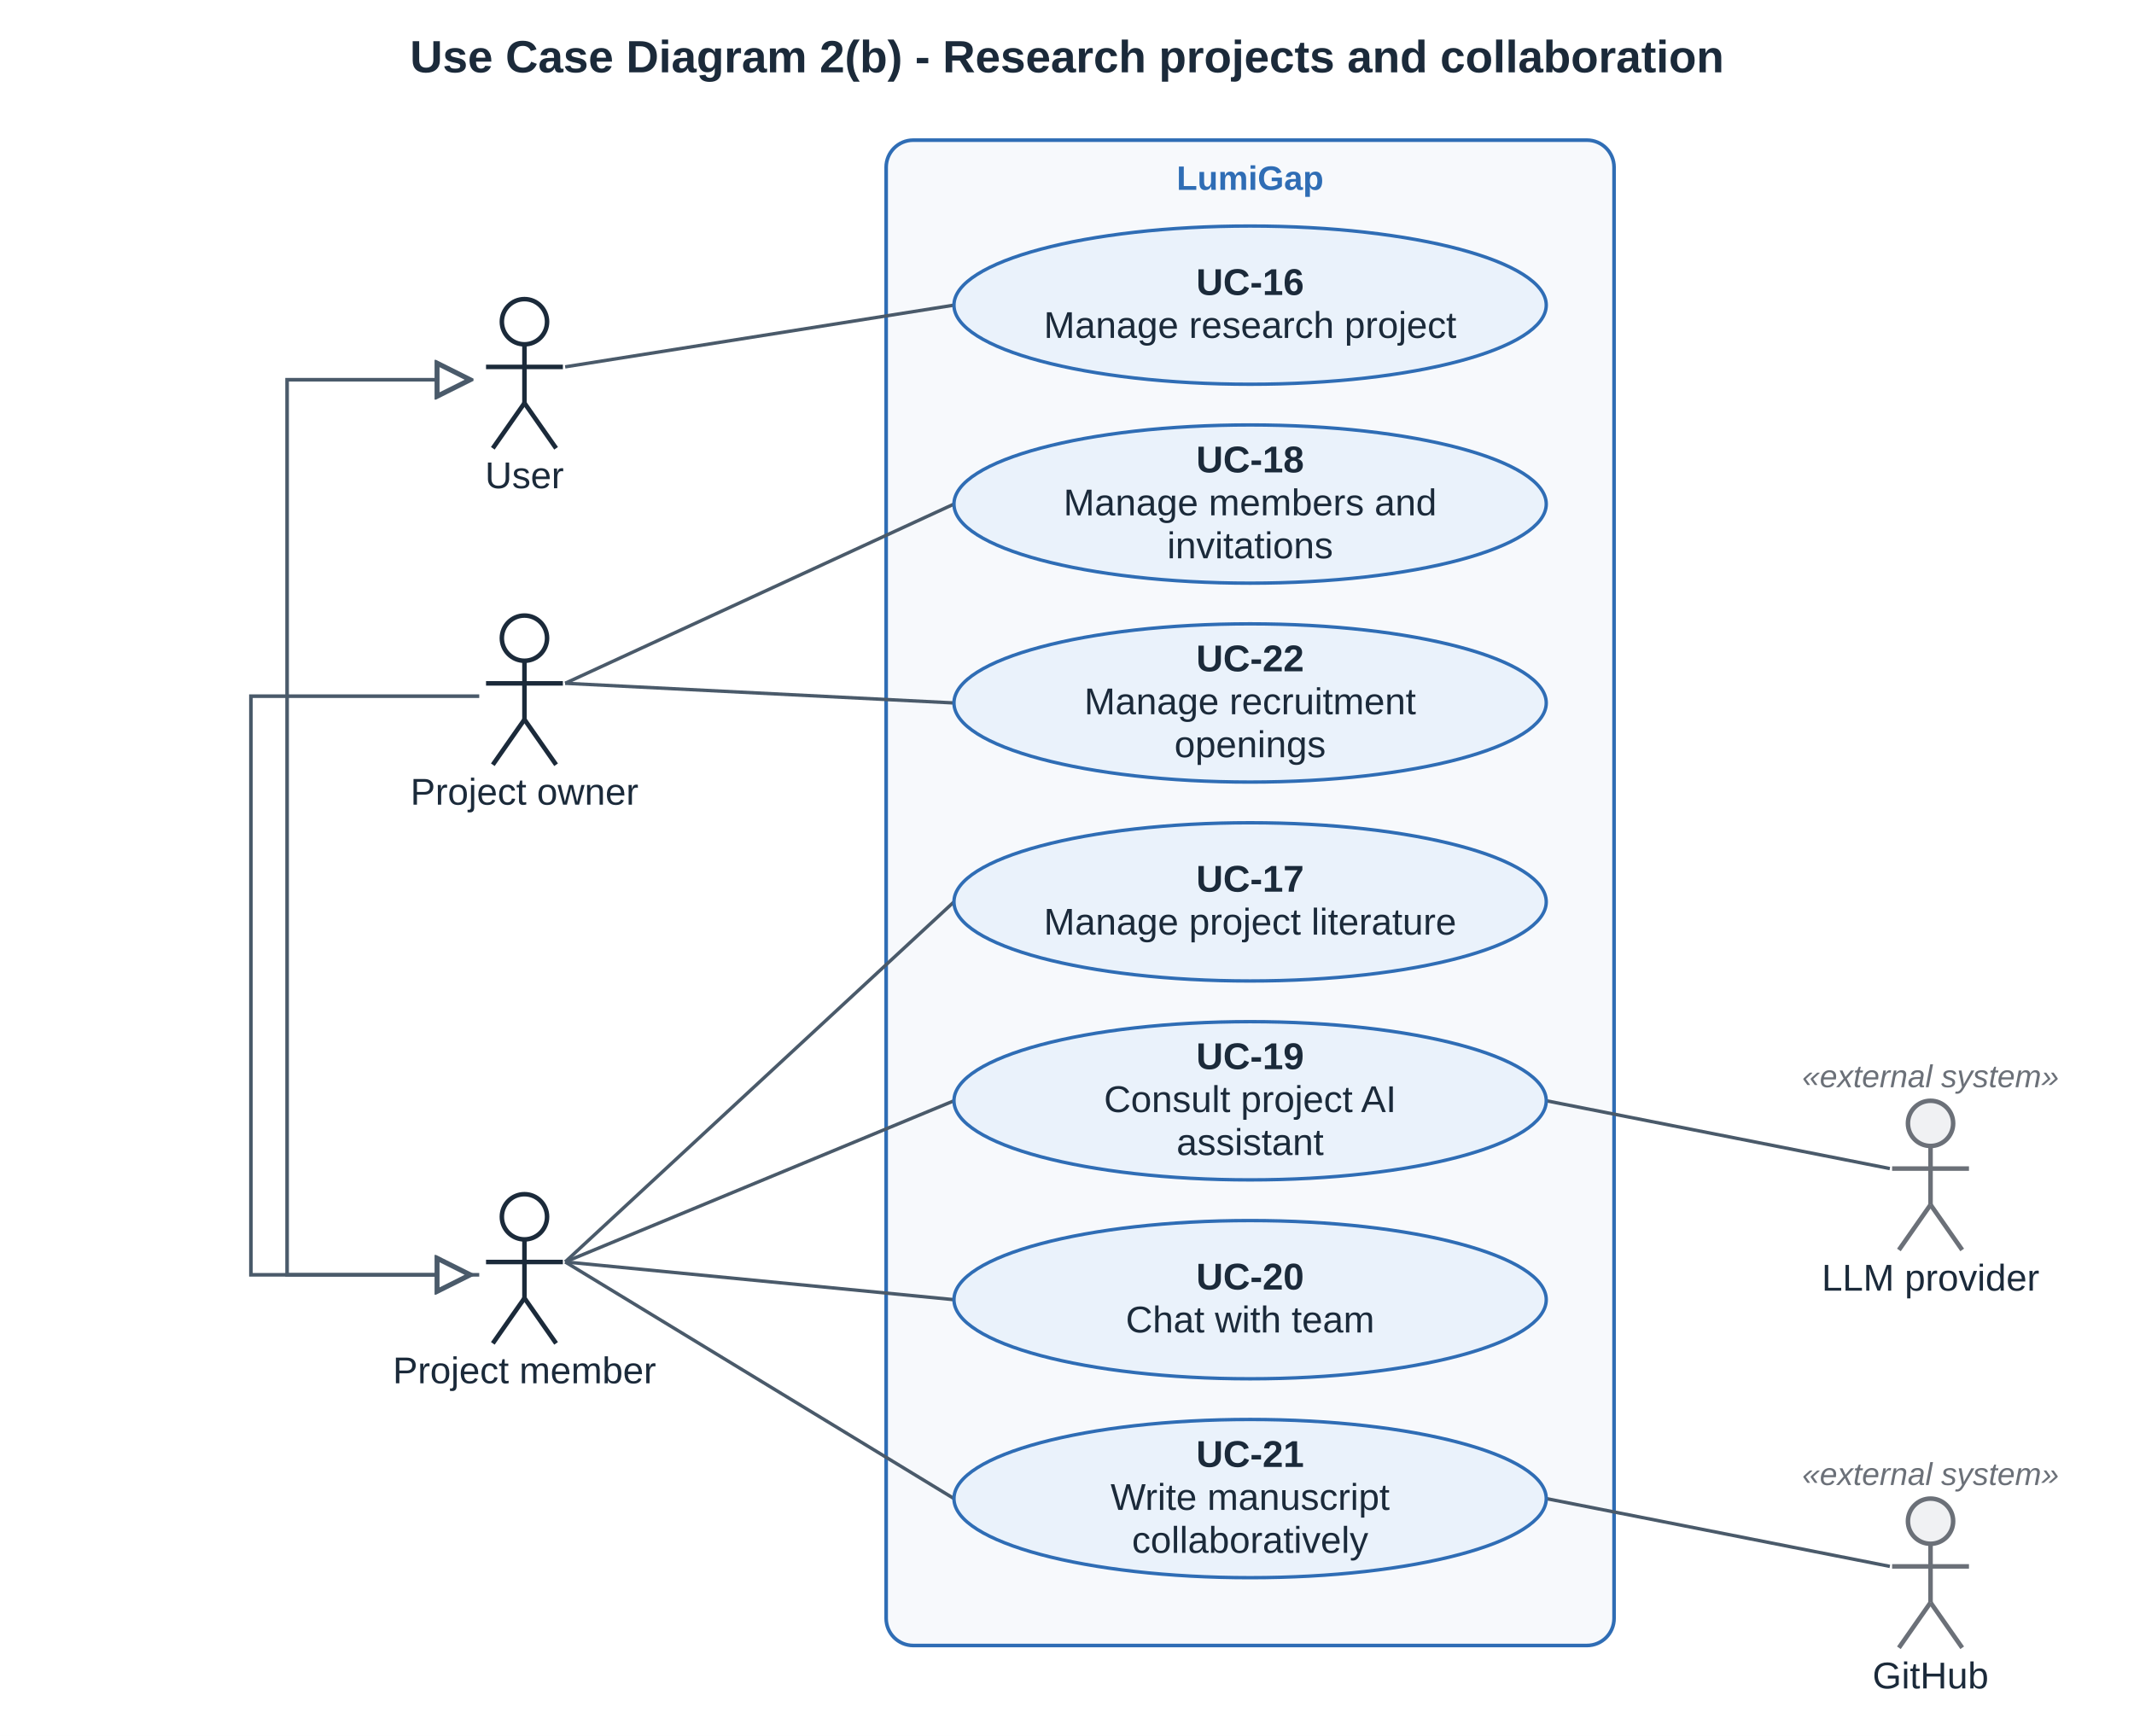
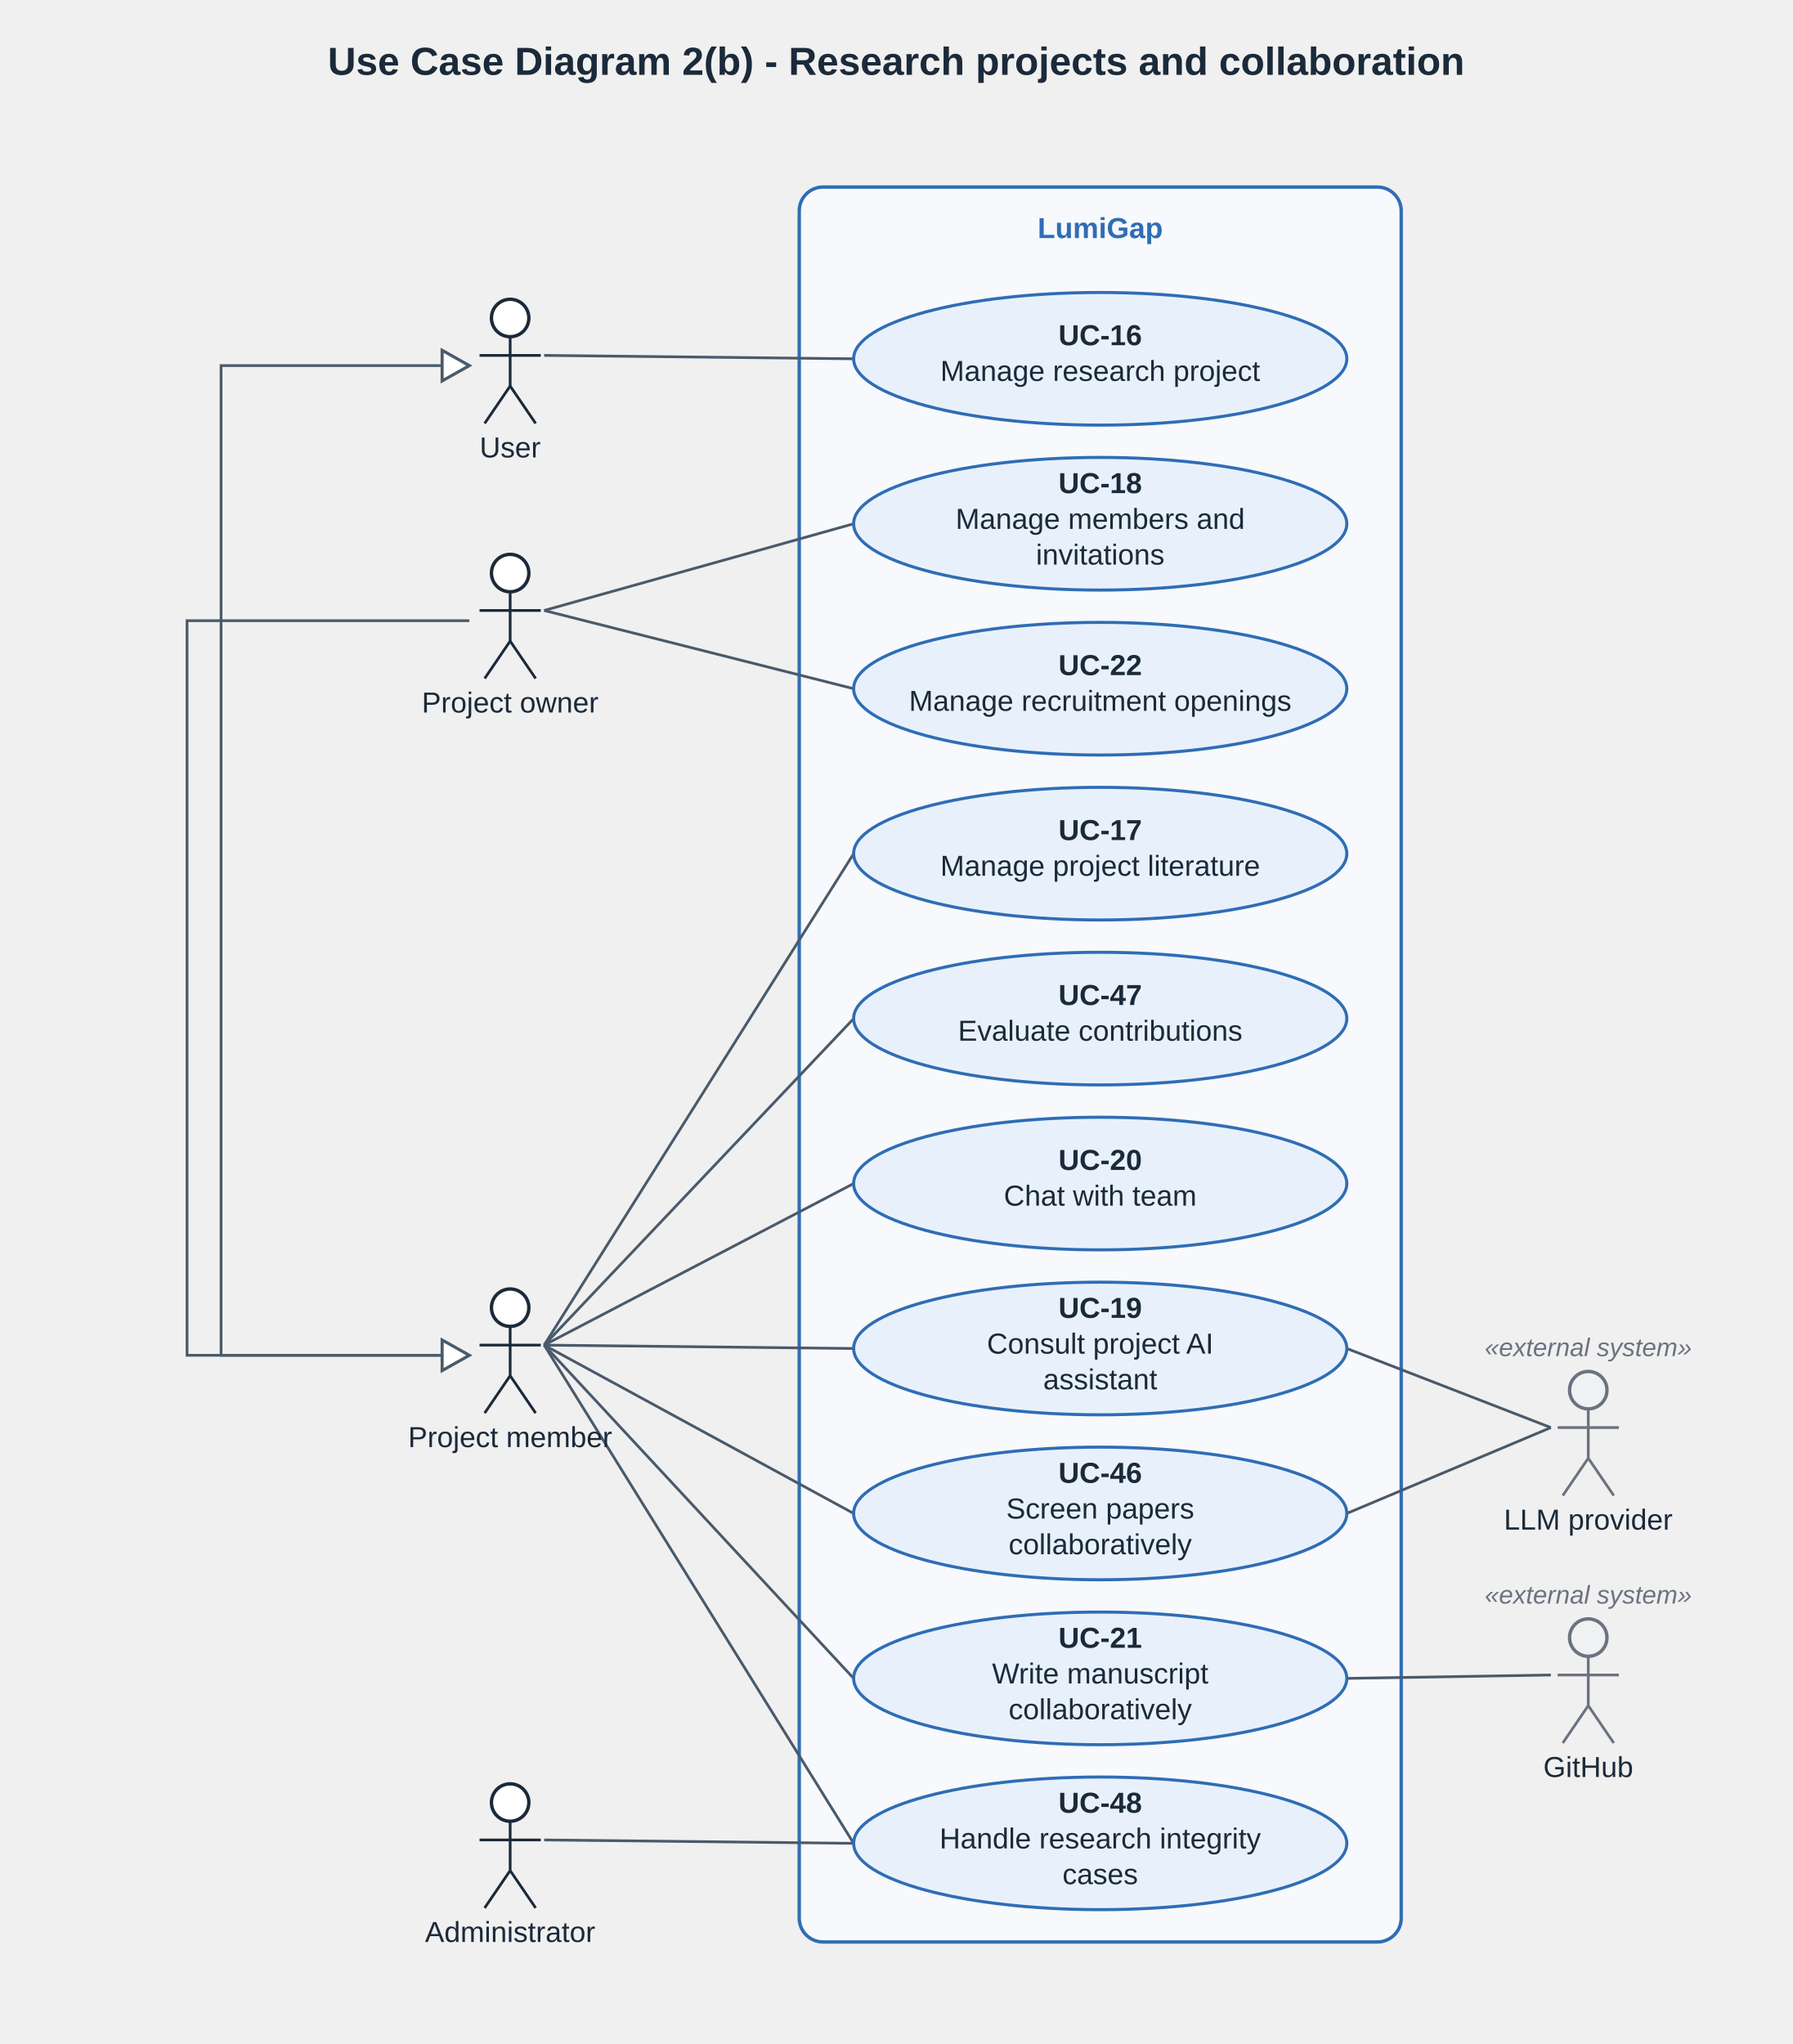
- <svg xmlns="http://www.w3.org/2000/svg" width="944" height="768" viewBox="0 0 944 768" font-family="Segoe UI, Arial, sans-serif">
-   <defs>
-     <marker id="open" viewBox="0 0 10 10" refX="9" refY="5" markerWidth="9" markerHeight="9" orient="auto">
-       <path d="M1 1 L9 5 L1 9" fill="none" stroke="#4A5A6A" stroke-width="1.6" />
-     </marker>
-     <marker id="tri" viewBox="0 0 12 12" refX="11" refY="6" markerWidth="11" markerHeight="11" orient="auto">
-       <path d="M1 1 L11 6 L1 11 z" fill="#fff" stroke="#4A5A6A" stroke-width="1.5" />
-     </marker>
-   </defs>
-   <rect width="944" height="768" fill="#fff" />
-   <text x="472" y="32" text-anchor="middle" font-size="20" font-weight="700" fill="#1B2A3A">Use Case Diagram 2(b) - Research projects and collaboration</text>
-   <rect x="392" y="62" width="322" height="666" rx="12" fill="#F7F9FC" stroke="#2F6DB5" stroke-width="1.6" />
-   <text x="553" y="84" text-anchor="middle" font-size="15" font-weight="700" fill="#2F6DB5">LumiGap</text>
-   <polyline points="212.0,564 127.0,564 127.0,168 208.0,168" fill="none" stroke="#4A5A6A" stroke-width="1.6" marker-end="url(#tri)" />
-   <polyline points="212.0,308 111.0,308 111.0,564 208.0,564" fill="none" stroke="#4A5A6A" stroke-width="1.6" marker-end="url(#tri)" />
-   <line x1="250.0" y1="162.3" x2="422.0" y2="135.0" stroke="#4A5A6A" stroke-width="1.5" />
-   <line x1="250.0" y1="302.3" x2="422.0" y2="223.0" stroke="#4A5A6A" stroke-width="1.5" />
-   <line x1="250.0" y1="302.3" x2="422.0" y2="311.0" stroke="#4A5A6A" stroke-width="1.5" />
-   <line x1="250.0" y1="558.3" x2="422.0" y2="399.0" stroke="#4A5A6A" stroke-width="1.5" />
-   <line x1="250.0" y1="558.3" x2="422.0" y2="487.0" stroke="#4A5A6A" stroke-width="1.5" />
-   <line x1="250.0" y1="558.3" x2="422.0" y2="575.0" stroke="#4A5A6A" stroke-width="1.5" />
-   <line x1="250.0" y1="558.3" x2="422.0" y2="663.0" stroke="#4A5A6A" stroke-width="1.5" />
-   <line x1="836.0" y1="517.0" x2="684.0" y2="487.0" stroke="#4A5A6A" stroke-width="1.5" />
-   <line x1="836.0" y1="693.0" x2="684.0" y2="663.0" stroke="#4A5A6A" stroke-width="1.5" />
-   <ellipse cx="553.0" cy="135.0" rx="131.0" ry="35.0" fill="#EAF2FB" stroke="#2F6DB5" stroke-width="1.5" />
-   <text x="553.0" y="130.5" text-anchor="middle" font-size="16.5" fill="#1B2A3A" font-weight="600">UC-16</text>
-   <text x="553.0" y="149.5" text-anchor="middle" font-size="16.5" fill="#1B2A3A">Manage research project</text>
-   <ellipse cx="553.0" cy="223.0" rx="131.0" ry="35.0" fill="#EAF2FB" stroke="#2F6DB5" stroke-width="1.5" />
-   <text x="553.0" y="209.0" text-anchor="middle" font-size="16.5" fill="#1B2A3A" font-weight="600">UC-18</text>
-   <text x="553.0" y="228.0" text-anchor="middle" font-size="16.5" fill="#1B2A3A">Manage members and</text>
-   <text x="553.0" y="247.0" text-anchor="middle" font-size="16.5" fill="#1B2A3A">invitations</text>
-   <ellipse cx="553.0" cy="311.0" rx="131.0" ry="35.0" fill="#EAF2FB" stroke="#2F6DB5" stroke-width="1.5" />
-   <text x="553.0" y="297.0" text-anchor="middle" font-size="16.5" fill="#1B2A3A" font-weight="600">UC-22</text>
-   <text x="553.0" y="316.0" text-anchor="middle" font-size="16.5" fill="#1B2A3A">Manage recruitment</text>
-   <text x="553.0" y="335.0" text-anchor="middle" font-size="16.5" fill="#1B2A3A">openings</text>
-   <ellipse cx="553.0" cy="399.0" rx="131.0" ry="35.0" fill="#EAF2FB" stroke="#2F6DB5" stroke-width="1.5" />
-   <text x="553.0" y="394.5" text-anchor="middle" font-size="16.5" fill="#1B2A3A" font-weight="600">UC-17</text>
-   <text x="553.0" y="413.5" text-anchor="middle" font-size="16.5" fill="#1B2A3A">Manage project literature</text>
-   <ellipse cx="553.0" cy="487.0" rx="131.0" ry="35.0" fill="#EAF2FB" stroke="#2F6DB5" stroke-width="1.5" />
-   <text x="553.0" y="473.0" text-anchor="middle" font-size="16.5" fill="#1B2A3A" font-weight="600">UC-19</text>
-   <text x="553.0" y="492.0" text-anchor="middle" font-size="16.5" fill="#1B2A3A">Consult project AI</text>
-   <text x="553.0" y="511.0" text-anchor="middle" font-size="16.5" fill="#1B2A3A">assistant</text>
-   <ellipse cx="553.0" cy="575.0" rx="131.0" ry="35.0" fill="#EAF2FB" stroke="#2F6DB5" stroke-width="1.5" />
-   <text x="553.0" y="570.5" text-anchor="middle" font-size="16.5" fill="#1B2A3A" font-weight="600">UC-20</text>
-   <text x="553.0" y="589.5" text-anchor="middle" font-size="16.5" fill="#1B2A3A">Chat with team</text>
-   <ellipse cx="553.0" cy="663.0" rx="131.0" ry="35.0" fill="#EAF2FB" stroke="#2F6DB5" stroke-width="1.5" />
-   <text x="553.0" y="649.0" text-anchor="middle" font-size="16.5" fill="#1B2A3A" font-weight="600">UC-21</text>
-   <text x="553.0" y="668.0" text-anchor="middle" font-size="16.5" fill="#1B2A3A">Write manuscript</text>
-   <text x="553.0" y="687.0" text-anchor="middle" font-size="16.5" fill="#1B2A3A">collaboratively</text>
-   <g stroke="#1B2A3A" stroke-width="2" fill="none">
-     <circle cx="232.0" cy="142.333" r="10" fill="#fff" />
-     <line x1="232.0" y1="152.333" x2="232.0" y2="178.333" />
-     <line x1="215.0" y1="162.333" x2="249.0" y2="162.333" />
-     <line x1="232.0" y1="178.333" x2="218.0" y2="198.333" />
-     <line x1="232.0" y1="178.333" x2="246.0" y2="198.333" />
-   </g>
-   <text x="232.0" y="216" text-anchor="middle" font-size="16.5" fill="#1B2A3A">User</text>
-   <g stroke="#1B2A3A" stroke-width="2" fill="none">
-     <circle cx="232.0" cy="538.333" r="10" fill="#fff" />
-     <line x1="232.0" y1="548.333" x2="232.0" y2="574.333" />
-     <line x1="215.0" y1="558.333" x2="249.0" y2="558.333" />
-     <line x1="232.0" y1="574.333" x2="218.0" y2="594.333" />
-     <line x1="232.0" y1="574.333" x2="246.0" y2="594.333" />
-   </g>
-   <text x="232.0" y="612" text-anchor="middle" font-size="16.5" fill="#1B2A3A">Project member</text>
-   <g stroke="#1B2A3A" stroke-width="2" fill="none">
-     <circle cx="232.0" cy="282.333" r="10" fill="#fff" />
-     <line x1="232.0" y1="292.333" x2="232.0" y2="318.333" />
-     <line x1="215.0" y1="302.333" x2="249.0" y2="302.333" />
-     <line x1="232.0" y1="318.333" x2="218.0" y2="338.333" />
-     <line x1="232.0" y1="318.333" x2="246.0" y2="338.333" />
-   </g>
-   <text x="232.0" y="356" text-anchor="middle" font-size="16.5" fill="#1B2A3A">Project owner</text>
-   <g stroke="#6B7078" stroke-width="2" fill="none">
-     <circle cx="854.0" cy="497.0" r="10" fill="#F0F1F3" />
-     <line x1="854.0" y1="507.0" x2="854.0" y2="533.0" />
-     <line x1="837.0" y1="517.0" x2="871.0" y2="517.0" />
-     <line x1="854.0" y1="533.0" x2="840.0" y2="553.0" />
-     <line x1="854.0" y1="533.0" x2="868.0" y2="553.0" />
-   </g>
-   <text x="854.0" y="571" text-anchor="middle" font-size="16.5" fill="#1B2A3A">LLM provider</text>
-   <text x="854.0" y="481" text-anchor="middle" font-size="14" font-style="italic" fill="#6B7078">«external system»</text>
-   <g stroke="#6B7078" stroke-width="2" fill="none">
-     <circle cx="854.0" cy="673.0" r="10" fill="#F0F1F3" />
-     <line x1="854.0" y1="683.0" x2="854.0" y2="709.0" />
-     <line x1="837.0" y1="693.0" x2="871.0" y2="693.0" />
-     <line x1="854.0" y1="709.0" x2="840.0" y2="729.0" />
-     <line x1="854.0" y1="709.0" x2="868.0" y2="729.0" />
-   </g>
-   <text x="854.0" y="747" text-anchor="middle" font-size="16.5" fill="#1B2A3A">GitHub</text>
-   <text x="854.0" y="657" text-anchor="middle" font-size="14" font-style="italic" fill="#6B7078">«external system»</text>
+ <svg xmlns="http://www.w3.org/2000/svg" width="1054" height="1202" font-family="Segoe UI, Arial, sans-serif" style="background:#fff">
+   <text x="527" y="44" text-anchor="middle" font-size="23" font-weight="700" fill="#1B2A3A">Use Case Diagram 2(b) - Research projects and collaboration</text>
+   <rect x="470" y="110" width="354" height="1032" rx="14" fill="#F7F9FC" stroke="#2F6DB5" stroke-width="2" />
+   <text x="647" y="140" text-anchor="middle" font-size="17" font-weight="700" fill="#2F6DB5">LumiGap</text>
+   <line x1="320" y1="209" x2="502" y2="211" stroke="#4A5A6A" stroke-width="1.6" />
+   <line x1="320" y1="359" x2="502" y2="308" stroke="#4A5A6A" stroke-width="1.6" />
+   <line x1="320" y1="359" x2="502" y2="405" stroke="#4A5A6A" stroke-width="1.6" />
+   <line x1="320" y1="791" x2="502" y2="502" stroke="#4A5A6A" stroke-width="1.6" />
+   <line x1="320" y1="791" x2="502" y2="599" stroke="#4A5A6A" stroke-width="1.6" />
+   <line x1="320" y1="791" x2="502" y2="696" stroke="#4A5A6A" stroke-width="1.6" />
+   <line x1="320" y1="791" x2="502" y2="793" stroke="#4A5A6A" stroke-width="1.6" />
+   <line x1="320" y1="791" x2="502" y2="890" stroke="#4A5A6A" stroke-width="1.6" />
+   <line x1="320" y1="791" x2="502" y2="987" stroke="#4A5A6A" stroke-width="1.6" />
+   <line x1="320" y1="791" x2="502" y2="1084" stroke="#4A5A6A" stroke-width="1.6" />
+   <line x1="320" y1="1082" x2="502" y2="1084" stroke="#4A5A6A" stroke-width="1.6" />
+   <line x1="792" y1="793" x2="912" y2="839.5" stroke="#4A5A6A" stroke-width="1.6" />
+   <line x1="792" y1="890" x2="912" y2="839.5" stroke="#4A5A6A" stroke-width="1.6" />
+   <line x1="792" y1="987" x2="912" y2="985" stroke="#4A5A6A" stroke-width="1.6" />
+   <polyline points="276,797 130,797 130,215 260,215" fill="none" stroke="#4A5A6A" stroke-width="1.6" />
+   <polygon points="260,206 276,215 260,224" fill="#fff" stroke="#4A5A6A" stroke-width="1.8" />
+   <polyline points="276,365 110,365 110,797 260,797" fill="none" stroke="#4A5A6A" stroke-width="1.6" />
+   <polygon points="260,788 276,797 260,806" fill="#fff" stroke="#4A5A6A" stroke-width="1.8" />
+   <ellipse cx="647" cy="211" rx="145" ry="39" fill="#E8F1FB" stroke="#2F6DB5" stroke-width="1.8" />
+   <text x="647" y="203" text-anchor="middle" font-size="17" font-weight="700" fill="#1B2A3A">UC-16</text>
+   <text x="647" y="224" text-anchor="middle" font-size="17" fill="#1B2A3A">Manage research project</text>
+   <ellipse cx="647" cy="308" rx="145" ry="39" fill="#E8F1FB" stroke="#2F6DB5" stroke-width="1.8" />
+   <text x="647" y="290" text-anchor="middle" font-size="17" font-weight="700" fill="#1B2A3A">UC-18</text>
+   <text x="647" y="311" text-anchor="middle" font-size="17" fill="#1B2A3A">Manage members and</text>
+   <text x="647" y="332" text-anchor="middle" font-size="17" fill="#1B2A3A">invitations</text>
+   <ellipse cx="647" cy="405" rx="145" ry="39" fill="#E8F1FB" stroke="#2F6DB5" stroke-width="1.8" />
+   <text x="647" y="397" text-anchor="middle" font-size="17" font-weight="700" fill="#1B2A3A">UC-22</text>
+   <text x="647" y="418" text-anchor="middle" font-size="17" fill="#1B2A3A">Manage recruitment openings</text>
+   <ellipse cx="647" cy="502" rx="145" ry="39" fill="#E8F1FB" stroke="#2F6DB5" stroke-width="1.8" />
+   <text x="647" y="494" text-anchor="middle" font-size="17" font-weight="700" fill="#1B2A3A">UC-17</text>
+   <text x="647" y="515" text-anchor="middle" font-size="17" fill="#1B2A3A">Manage project literature</text>
+   <ellipse cx="647" cy="599" rx="145" ry="39" fill="#E8F1FB" stroke="#2F6DB5" stroke-width="1.8" />
+   <text x="647" y="591" text-anchor="middle" font-size="17" font-weight="700" fill="#1B2A3A">UC-47</text>
+   <text x="647" y="612" text-anchor="middle" font-size="17" fill="#1B2A3A">Evaluate contributions</text>
+   <ellipse cx="647" cy="696" rx="145" ry="39" fill="#E8F1FB" stroke="#2F6DB5" stroke-width="1.8" />
+   <text x="647" y="688" text-anchor="middle" font-size="17" font-weight="700" fill="#1B2A3A">UC-20</text>
+   <text x="647" y="709" text-anchor="middle" font-size="17" fill="#1B2A3A">Chat with team</text>
+   <ellipse cx="647" cy="793" rx="145" ry="39" fill="#E8F1FB" stroke="#2F6DB5" stroke-width="1.8" />
+   <text x="647" y="775" text-anchor="middle" font-size="17" font-weight="700" fill="#1B2A3A">UC-19</text>
+   <text x="647" y="796" text-anchor="middle" font-size="17" fill="#1B2A3A">Consult project AI</text>
+   <text x="647" y="817" text-anchor="middle" font-size="17" fill="#1B2A3A">assistant</text>
+   <ellipse cx="647" cy="890" rx="145" ry="39" fill="#E8F1FB" stroke="#2F6DB5" stroke-width="1.8" />
+   <text x="647" y="872" text-anchor="middle" font-size="17" font-weight="700" fill="#1B2A3A">UC-46</text>
+   <text x="647" y="893" text-anchor="middle" font-size="17" fill="#1B2A3A">Screen papers</text>
+   <text x="647" y="914" text-anchor="middle" font-size="17" fill="#1B2A3A">collaboratively</text>
+   <ellipse cx="647" cy="987" rx="145" ry="39" fill="#E8F1FB" stroke="#2F6DB5" stroke-width="1.8" />
+   <text x="647" y="969" text-anchor="middle" font-size="17" font-weight="700" fill="#1B2A3A">UC-21</text>
+   <text x="647" y="990" text-anchor="middle" font-size="17" fill="#1B2A3A">Write manuscript</text>
+   <text x="647" y="1011" text-anchor="middle" font-size="17" fill="#1B2A3A">collaboratively</text>
+   <ellipse cx="647" cy="1084" rx="145" ry="39" fill="#E8F1FB" stroke="#2F6DB5" stroke-width="1.8" />
+   <text x="647" y="1066" text-anchor="middle" font-size="17" font-weight="700" fill="#1B2A3A">UC-48</text>
+   <text x="647" y="1087" text-anchor="middle" font-size="17" fill="#1B2A3A">Handle research integrity</text>
+   <text x="647" y="1108" text-anchor="middle" font-size="17" fill="#1B2A3A">cases</text>
+   <circle cx="300" cy="187" r="11" fill="#fff" stroke="#1B2A3A" stroke-width="2" />
+   <line x1="300" y1="198" x2="300" y2="227" stroke="#1B2A3A" stroke-width="1.6" />
+   <line x1="282" y1="209" x2="318" y2="209" stroke="#1B2A3A" stroke-width="1.6" />
+   <line x1="300" y1="227" x2="285" y2="249" stroke="#1B2A3A" stroke-width="1.6" />
+   <line x1="300" y1="227" x2="315" y2="249" stroke="#1B2A3A" stroke-width="1.6" />
+   <text x="300" y="269" text-anchor="middle" font-size="17" fill="#1B2A3A">User</text>
+   <circle cx="300" cy="337" r="11" fill="#fff" stroke="#1B2A3A" stroke-width="2" />
+   <line x1="300" y1="348" x2="300" y2="377" stroke="#1B2A3A" stroke-width="1.6" />
+   <line x1="282" y1="359" x2="318" y2="359" stroke="#1B2A3A" stroke-width="1.6" />
+   <line x1="300" y1="377" x2="285" y2="399" stroke="#1B2A3A" stroke-width="1.6" />
+   <line x1="300" y1="377" x2="315" y2="399" stroke="#1B2A3A" stroke-width="1.6" />
+   <text x="300" y="419" text-anchor="middle" font-size="17" fill="#1B2A3A">Project owner</text>
+   <circle cx="300" cy="769" r="11" fill="#fff" stroke="#1B2A3A" stroke-width="2" />
+   <line x1="300" y1="780" x2="300" y2="809" stroke="#1B2A3A" stroke-width="1.6" />
+   <line x1="282" y1="791" x2="318" y2="791" stroke="#1B2A3A" stroke-width="1.6" />
+   <line x1="300" y1="809" x2="285" y2="831" stroke="#1B2A3A" stroke-width="1.6" />
+   <line x1="300" y1="809" x2="315" y2="831" stroke="#1B2A3A" stroke-width="1.6" />
+   <text x="300" y="851" text-anchor="middle" font-size="17" fill="#1B2A3A">Project member</text>
+   <circle cx="300" cy="1060" r="11" fill="#fff" stroke="#1B2A3A" stroke-width="2" />
+   <line x1="300" y1="1071" x2="300" y2="1100" stroke="#1B2A3A" stroke-width="1.6" />
+   <line x1="282" y1="1082" x2="318" y2="1082" stroke="#1B2A3A" stroke-width="1.6" />
+   <line x1="300" y1="1100" x2="285" y2="1122" stroke="#1B2A3A" stroke-width="1.6" />
+   <line x1="300" y1="1100" x2="315" y2="1122" stroke="#1B2A3A" stroke-width="1.6" />
+   <text x="300" y="1142" text-anchor="middle" font-size="17" fill="#1B2A3A">Administrator</text>
+   <text x="934" y="797.5" text-anchor="middle" font-size="15" font-style="italic" fill="#6B7280">«external system»</text>
+   <circle cx="934" cy="817.5" r="11" fill="#F0F1F3" stroke="#6B7280" stroke-width="2" />
+   <line x1="934" y1="828.5" x2="934" y2="857.5" stroke="#6B7280" stroke-width="1.6" />
+   <line x1="916" y1="839.5" x2="952" y2="839.5" stroke="#6B7280" stroke-width="1.6" />
+   <line x1="934" y1="857.5" x2="919" y2="879.5" stroke="#6B7280" stroke-width="1.6" />
+   <line x1="934" y1="857.5" x2="949" y2="879.5" stroke="#6B7280" stroke-width="1.6" />
+   <text x="934" y="899.5" text-anchor="middle" font-size="17" fill="#1B2A3A">LLM provider</text>
+   <text x="934" y="943" text-anchor="middle" font-size="15" font-style="italic" fill="#6B7280">«external system»</text>
+   <circle cx="934" cy="963" r="11" fill="#F0F1F3" stroke="#6B7280" stroke-width="2" />
+   <line x1="934" y1="974" x2="934" y2="1003" stroke="#6B7280" stroke-width="1.6" />
+   <line x1="916" y1="985" x2="952" y2="985" stroke="#6B7280" stroke-width="1.6" />
+   <line x1="934" y1="1003" x2="919" y2="1025" stroke="#6B7280" stroke-width="1.6" />
+   <line x1="934" y1="1003" x2="949" y2="1025" stroke="#6B7280" stroke-width="1.6" />
+   <text x="934" y="1045" text-anchor="middle" font-size="17" fill="#1B2A3A">GitHub</text>
</svg>
